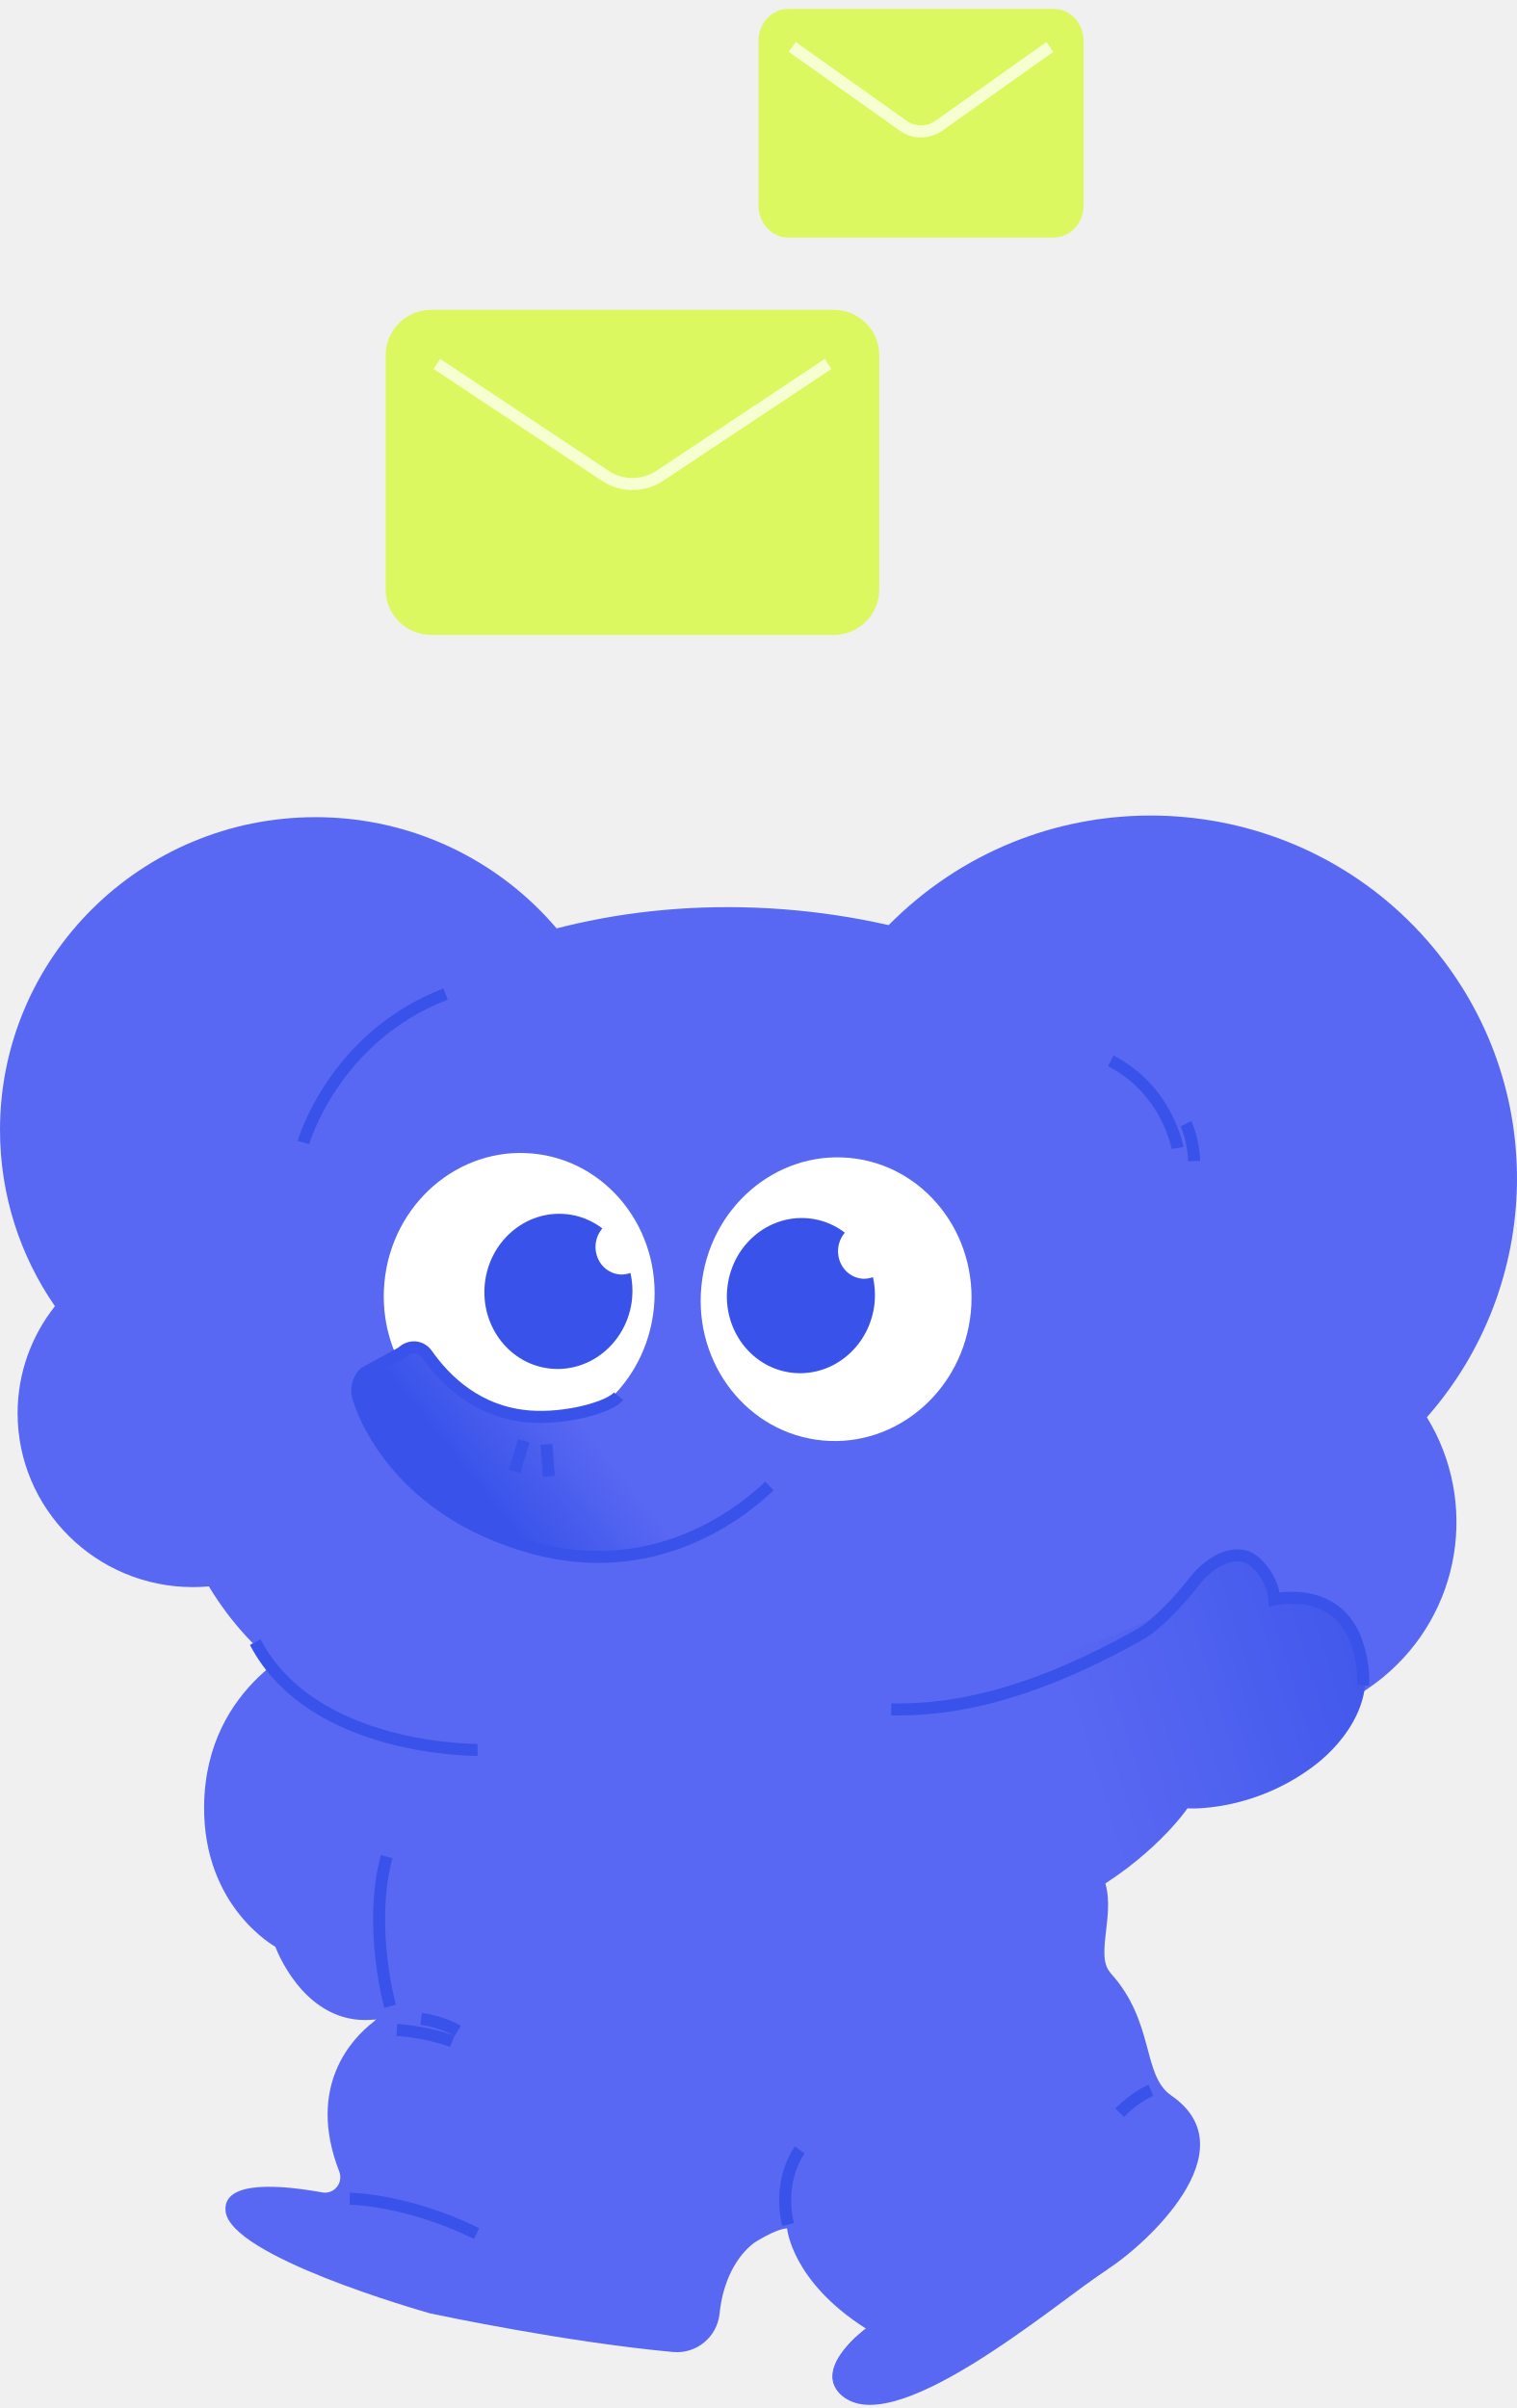
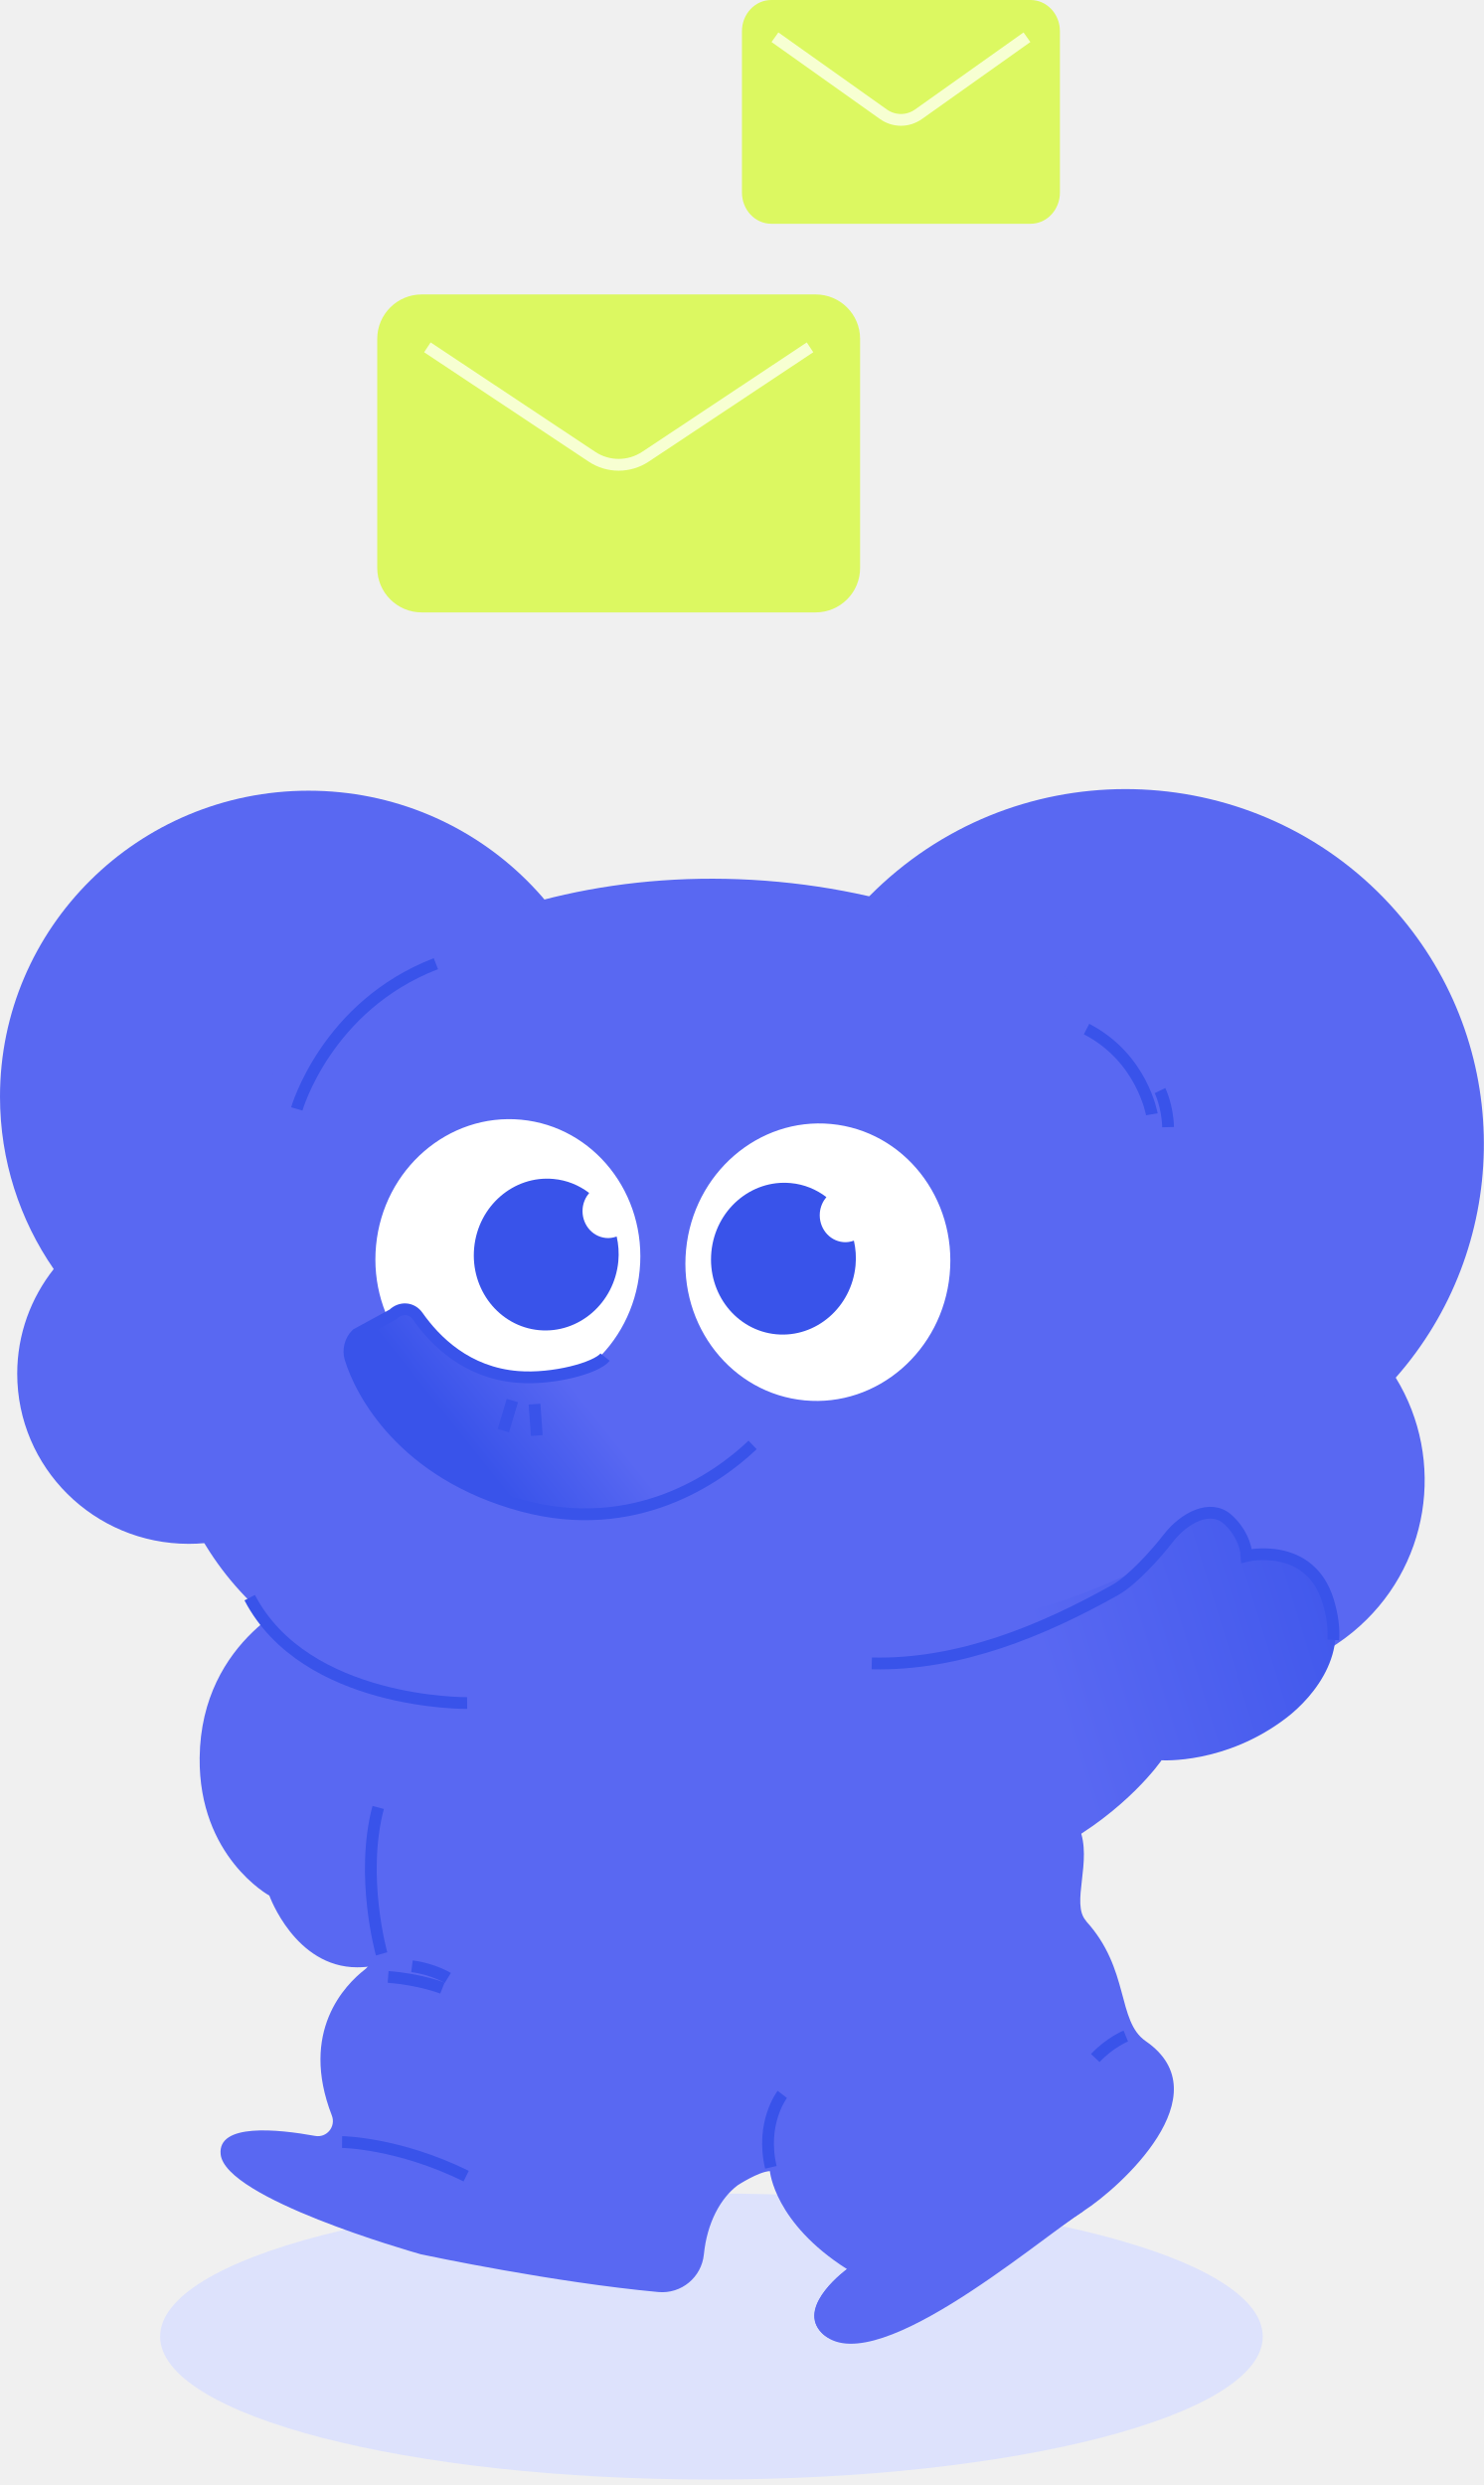
- <svg xmlns="http://www.w3.org/2000/svg" width="126" height="200" viewBox="0 0 126 200" fill="none">
-   <g clip-path="url(#clip0_881_5289)">
-     <path d="M92.225 163.839C90.88 162.361 92.814 158.726 91.636 155.936C91.476 155.564 91.289 152.087 90.901 151.984L96.349 132.383C96.134 132.329 23.184 135.614 22.97 135.669L33.567 158.568C33.144 158.671 32.34 160.176 32.202 160.581C31.897 161.489 30.982 164.602 31.46 166.629C31.578 167.124 31.398 167.639 30.989 167.956C29.305 169.261 25.409 173.227 28.175 180.354C28.542 181.295 27.752 182.278 26.754 182.092C23.566 181.515 18.471 180.993 18.735 183.652C19.116 187.398 34.808 191.879 35.674 192.126C35.702 192.133 35.723 192.14 35.751 192.147C36.464 192.298 47.034 194.531 55.899 195.349C57.861 195.528 59.573 194.092 59.767 192.154C60.037 189.48 61.167 187.391 62.636 186.284C62.636 186.284 64.41 185.123 65.374 185.082C65.374 185.082 65.734 189.473 71.924 193.404C71.924 193.404 67.758 196.428 69.616 198.641C73.636 203.445 87.914 191.102 92.038 188.449C95.053 186.511 103.883 178.594 97.284 174.045C94.824 172.347 95.947 167.935 92.218 163.853L92.225 163.839Z" fill="#5968F2" />
-     <path d="M25.846 136.328C25.846 136.328 17.071 139.744 16.953 149.984C16.863 158.409 22.872 161.688 22.872 161.688C22.872 161.688 25.049 167.777 30.33 167.777C34.281 167.777 36.423 165.062 36.547 162.011C36.672 158.959 34.233 153.722 34.233 153.722" fill="#5968F2" />
-     <path d="M52.392 93.849C52.392 79.499 40.665 67.871 26.2 67.871C11.734 67.871 0 79.499 0 93.849C0 99.278 1.684 104.323 4.561 108.488C2.627 110.941 1.462 114.02 1.462 117.374C1.462 125.353 7.985 131.82 16.032 131.82C23.358 131.82 29.402 126.459 30.427 119.477C42.883 117.47 52.399 106.763 52.399 93.842L52.392 93.849Z" fill="#5968F2" />
-     <path d="M119.007 78.654C108.291 65.83 89.113 64.043 76.18 74.675C63.246 85.3 61.444 104.316 72.166 117.14C76.221 121.999 81.496 125.264 87.179 126.879C87.283 130.494 88.538 134.102 91.047 137.105C97.007 144.239 107.667 145.228 114.862 139.318C121.412 133.937 122.805 124.707 118.514 117.711C128.156 106.77 128.655 90.207 119.007 78.654Z" fill="#5968F2" />
-     <path d="M105.914 110.975C105.935 110.804 105.962 110.639 105.976 110.467C107.425 92.963 89.057 77.321 64.965 75.513C41.129 73.733 20.627 86.166 18.783 103.374C15.935 107.223 14.174 111.876 13.966 116.934L13.911 118.26C13.335 132.129 24.557 143.798 38.974 144.334L80.193 145.853C94.609 146.382 106.766 135.572 107.349 121.703L107.404 120.377C107.543 117.078 107.002 113.903 105.921 110.969L105.914 110.975Z" fill="#5968F2" />
-     <path d="M54.315 108.599C54.938 102.119 50.431 96.393 44.25 95.809C38.069 95.225 32.554 100.005 31.932 106.486C31.31 112.966 35.816 118.692 41.997 119.276C48.178 119.859 53.693 115.079 54.315 108.599Z" fill="white" />
-     <path d="M80.638 108.962C81.261 102.482 76.754 96.756 70.574 96.172C64.393 95.589 58.877 100.369 58.255 106.849C57.633 113.329 62.139 119.055 68.32 119.639C74.501 120.222 80.016 115.442 80.638 108.962Z" fill="white" />
-     <path d="M51.449 105.848C50.236 105.732 49.356 104.611 49.474 103.34C49.523 102.831 49.73 102.385 50.029 102.027C49.169 101.374 48.143 100.942 47 100.838C43.617 100.522 40.602 103.134 40.263 106.68C39.923 110.226 42.39 113.36 45.766 113.676C49.148 113.992 52.163 111.381 52.503 107.835C52.572 107.106 52.517 106.398 52.364 105.725C52.073 105.828 51.761 105.883 51.435 105.848H51.449Z" fill="#3953EA" />
-     <path d="M71.591 106.2C70.378 106.083 69.498 104.963 69.616 103.692C69.664 103.183 69.872 102.736 70.17 102.379C69.311 101.726 68.285 101.293 67.141 101.19C63.759 100.874 60.744 103.485 60.404 107.032C60.065 110.578 62.532 113.712 65.908 114.028C69.29 114.344 72.305 111.732 72.645 108.186C72.714 107.458 72.658 106.75 72.506 106.076C72.215 106.179 71.903 106.234 71.577 106.2H71.591Z" fill="#3953EA" />
-     <path d="M98.498 93.334C98.498 93.334 99.135 94.633 99.184 96.44" stroke="#3953EA" stroke-miterlimit="10" />
-     <path d="M95.593 173.611C95.593 173.611 94.242 174.161 93.001 175.481" stroke="#3953EA" stroke-miterlimit="10" />
-     <path d="M38.024 168.684C38.024 168.684 36.783 167.921 34.981 167.688" stroke="#3953EA" stroke-miterlimit="10" />
-     <path d="M37.566 169.544C37.566 169.544 35.695 168.802 32.957 168.596" stroke="#3953EA" stroke-miterlimit="10" />
-     <path d="M65.457 184.759C64.563 180.986 66.427 178.566 66.427 178.566" stroke="#3953EA" stroke-miterlimit="10" />
-     <path d="M97.804 95.348C97.804 95.348 96.993 90.558 92.26 88.111" stroke="#3953EA" stroke-miterlimit="10" />
-     <path d="M25.201 94.895C25.201 94.895 27.697 86.153 37.012 82.559" stroke="#3953EA" stroke-miterlimit="10" />
-     <path d="M68.271 159.846C77.628 163.496 85.828 159.764 89.681 157.695C95.753 154.431 98.629 150.197 98.629 150.197C98.629 150.197 104.056 150.568 109.248 146.582C111.57 144.802 115.125 140.631 112.484 135.813C112.013 134.954 109.955 132.294 106.628 132.913C106.33 132.968 106.045 132.762 105.997 132.459C105.844 131.607 105.422 130.604 104.451 129.917C102.94 128.851 100.799 129.765 99.433 131.504C98.352 132.885 96.931 133.896 95.392 134.59C89.667 137.181 82.507 139.456 72.749 139.023" fill="url(#paint0_linear_881_5289)" />
-     <path d="M29.048 182.615C29.048 182.615 33.803 182.663 39.583 185.509" stroke="#3953EA" stroke-miterlimit="10" />
-     <path d="M39.666 145.339C39.666 145.339 25.957 145.504 21.202 136.391" stroke="#3953EA" stroke-miterlimit="10" />
-     <path d="M74.024 141.971C81.447 142.156 88.593 139.16 94.686 135.744C96.155 134.92 98.137 132.72 99.211 131.332C100.57 129.587 102.788 128.446 104.223 129.724C105.332 130.707 105.796 131.923 105.851 132.844C105.851 132.844 111.202 131.573 112.769 136.665C113.15 137.909 113.275 139.009 113.212 139.978" stroke="#3953EA" stroke-miterlimit="10" />
-     <path d="M63.904 123.422C60.883 126.309 53.875 131.154 44.352 128.59C34.205 125.855 30.622 118.928 29.755 116.062C29.54 115.354 29.748 114.55 30.275 114.028L33.38 112.337C34.011 111.712 34.96 111.774 35.459 112.481C36.956 114.612 39.646 117.313 43.978 117.649C46.965 117.883 50.638 116.894 51.38 115.966" fill="url(#paint1_linear_881_5289)" />
-     <path d="M63.904 123.422C60.883 126.309 53.875 131.154 44.352 128.59C34.205 125.855 30.622 118.928 29.755 116.062C29.54 115.354 29.748 114.55 30.275 114.028L33.38 112.337C34.011 111.712 34.96 111.774 35.459 112.481C36.956 114.612 39.646 117.313 43.978 117.649C46.965 117.883 50.638 116.894 51.38 115.966" stroke="#3953EA" stroke-miterlimit="10" />
-     <path d="M43.506 119.656L42.737 122.213" stroke="#3953EA" stroke-miterlimit="10" />
-     <path d="M45.385 119.959L45.579 122.626" stroke="#3953EA" stroke-miterlimit="10" />
-     <path d="M32.403 166.635C32.403 166.635 30.552 160.065 32.112 154.203" stroke="#3953EA" stroke-miterlimit="10" />
-     <path d="M71.924 193.404C71.924 193.404 67.835 196.366 69.616 198.641C72.846 202.758 87.914 191.102 92.038 188.449" fill="#5968F2" />
+ <svg xmlns="http://www.w3.org/2000/svg" width="126" height="211" viewBox="0 0 126 211" fill="none">
+   <ellipse cx="60.411" cy="198.392" rx="46.813" ry="12.146" fill="#DDE2FC" />
+   <g clip-path="url(#clip0_7_38)">
+     <path d="M92.225 163.105C90.88 161.627 92.814 157.992 91.636 155.202C91.476 154.83 91.289 151.353 90.901 151.25L96.349 131.65C96.134 131.595 23.184 134.88 22.97 134.935L33.567 157.834C33.144 157.937 32.34 159.442 32.202 159.847C31.897 160.755 30.982 163.868 31.46 165.895C31.578 166.39 31.398 166.905 30.989 167.222C29.305 168.527 25.409 172.493 28.175 179.62C28.542 180.561 27.752 181.544 26.754 181.358C23.566 180.781 18.471 180.259 18.735 182.918C19.116 186.664 34.808 191.145 35.674 191.392C35.702 191.399 35.723 191.406 35.751 191.413C36.464 191.564 47.034 193.798 55.899 194.615C57.861 194.794 59.573 193.358 59.767 191.42C60.037 188.746 61.167 186.657 62.636 185.551C62.636 185.551 64.41 184.389 65.374 184.348C65.374 184.348 65.734 188.739 71.924 192.67C71.924 192.67 67.758 195.694 69.616 197.907C73.636 202.711 87.914 190.368 92.038 187.715C95.053 185.777 103.883 177.86 97.284 173.311C94.824 171.613 95.947 167.201 92.218 163.119L92.225 163.105Z" fill="#5968F2" />
+     <path d="M25.846 135.594C25.846 135.594 17.071 139.01 16.953 149.25C16.863 157.676 22.872 160.954 22.872 160.954C22.872 160.954 25.049 167.043 30.33 167.043C34.281 167.043 36.423 164.328 36.547 161.277C36.672 158.225 34.233 152.989 34.233 152.989" fill="#5968F2" />
+     <path d="M52.392 93.115C52.392 78.766 40.665 67.138 26.2 67.138C11.734 67.138 0 78.766 0 93.115C0 98.545 1.684 103.589 4.561 107.754C2.627 110.207 1.462 113.286 1.462 116.64C1.462 124.619 7.985 131.086 16.032 131.086C23.358 131.086 29.402 125.725 30.427 118.743C42.883 116.736 52.399 106.029 52.399 93.109L52.392 93.115Z" fill="#5968F2" />
+     <path d="M119.007 77.92C108.291 65.096 89.113 63.309 76.179 73.941C63.246 84.566 61.444 103.582 72.166 116.406C76.221 121.265 81.496 124.53 87.179 126.145C87.283 129.76 88.537 133.368 91.047 136.371C97.007 143.505 107.667 144.494 114.862 138.584C121.412 133.203 122.805 123.973 118.514 116.977C128.156 106.036 128.655 89.473 119.007 77.92Z" fill="#5968F2" />
+     <path d="M105.914 110.242C105.935 110.07 105.962 109.905 105.976 109.733C107.425 92.229 89.057 76.587 64.965 74.78C41.129 73 20.627 85.432 18.783 102.641C15.935 106.489 14.174 111.142 13.966 116.2L13.911 117.527C13.335 131.395 24.557 143.065 38.974 143.601L80.193 145.12C94.609 145.649 106.766 134.838 107.349 120.97L107.404 119.643C107.543 116.345 107.002 113.169 105.921 110.235L105.914 110.242Z" fill="#5968F2" />
+     <path d="M54.315 107.864C54.938 101.384 50.431 95.657 44.251 95.074C38.07 94.49 32.554 99.27 31.932 105.75C31.31 112.23 35.816 117.957 41.997 118.54C48.178 119.124 53.693 114.344 54.315 107.864Z" fill="white" />
+     <path d="M80.638 108.228C81.261 101.748 76.754 96.022 70.574 95.438C64.393 94.855 58.877 99.635 58.255 106.115C57.633 112.595 62.139 118.321 68.32 118.905C74.501 119.488 80.016 114.708 80.638 108.228Z" fill="white" />
+     <path d="M51.449 105.115C50.236 104.998 49.356 103.878 49.474 102.606C49.523 102.098 49.73 101.651 50.029 101.294C49.169 100.641 48.143 100.208 47 100.105C43.617 99.789 40.602 102.4 40.263 105.946C39.923 109.493 42.391 112.626 45.766 112.943C49.148 113.259 52.163 110.647 52.503 107.101C52.572 106.373 52.517 105.665 52.364 104.991C52.073 105.094 51.761 105.149 51.435 105.115H51.449Z" fill="#3953EA" />
+     <path d="M71.591 105.465C70.378 105.349 69.498 104.228 69.616 102.957C69.664 102.448 69.872 102.002 70.17 101.644C69.311 100.991 68.285 100.558 67.141 100.455C63.759 100.139 60.744 102.751 60.404 106.297C60.065 109.843 62.532 112.977 65.908 113.293C69.29 113.609 72.305 110.998 72.645 107.452C72.714 106.723 72.658 106.015 72.506 105.342C72.215 105.445 71.903 105.5 71.577 105.465H71.591Z" fill="#3953EA" />
+     <path d="M98.498 92.6C98.498 92.6 99.135 93.899 99.184 95.706" stroke="#3953EA" stroke-miterlimit="10" />
+     <path d="M95.593 172.878C95.593 172.878 94.242 173.427 93.001 174.747" stroke="#3953EA" stroke-miterlimit="10" />
+     <path d="M38.024 167.95C38.024 167.95 36.783 167.187 34.981 166.954" stroke="#3953EA" stroke-miterlimit="10" />
+     <path d="M37.566 168.809C37.566 168.809 35.695 168.067 32.957 167.861" stroke="#3953EA" stroke-miterlimit="10" />
+     <path d="M65.457 184.025C64.563 180.252 66.427 177.833 66.427 177.833" stroke="#3953EA" stroke-miterlimit="10" />
+     <path d="M97.804 94.614C97.804 94.614 96.993 89.824 92.26 87.377" stroke="#3953EA" stroke-miterlimit="10" />
+     <path d="M25.201 94.16C25.201 94.16 27.697 85.418 37.012 81.824" stroke="#3953EA" stroke-miterlimit="10" />
+     <path d="M68.271 159.112C77.628 162.761 85.828 159.03 89.681 156.961C95.753 153.697 98.629 149.463 98.629 149.463C98.629 149.463 104.056 149.834 109.248 145.848C111.57 144.068 115.125 139.897 112.484 135.079C112.013 134.22 109.955 131.56 106.628 132.179C106.33 132.234 106.045 132.028 105.997 131.725C105.844 130.873 105.422 129.87 104.451 129.182C102.94 128.117 100.799 129.031 99.433 130.77C98.352 132.151 96.931 133.162 95.392 133.856C89.667 136.447 82.507 138.721 72.749 138.288" fill="url(#paint0_linear_7_38)" />
+     <path d="M29.048 181.881C29.048 181.881 33.803 181.929 39.583 184.774" stroke="#3953EA" stroke-miterlimit="10" />
+     <path d="M39.666 144.604C39.666 144.604 25.957 144.769 21.202 135.656" stroke="#3953EA" stroke-miterlimit="10" />
+     <path d="M74.024 141.237C81.447 141.422 88.593 138.426 94.685 135.01C96.155 134.185 98.137 131.986 99.211 130.598C100.57 128.852 102.788 127.712 104.223 128.99C105.332 129.973 105.796 131.189 105.851 132.11C105.851 132.11 111.202 130.839 112.769 135.931C113.15 137.175 113.275 138.275 113.212 139.244" stroke="#3953EA" stroke-miterlimit="10" />
+     <path d="M63.904 122.688C60.883 125.574 53.875 130.419 44.352 127.856C34.205 125.121 30.622 118.193 29.755 115.327C29.54 114.62 29.748 113.815 30.275 113.293L33.38 111.602C34.011 110.977 34.96 111.039 35.459 111.747C36.956 113.877 39.646 116.578 43.978 116.915C46.965 117.149 50.639 116.159 51.38 115.231" fill="url(#paint1_linear_7_38)" />
+     <path d="M63.904 122.688C60.883 125.574 53.875 130.419 44.352 127.856C34.205 125.121 30.622 118.193 29.755 115.327C29.54 114.62 29.748 113.815 30.275 113.293L33.38 111.602C34.011 110.977 34.96 111.039 35.459 111.747C36.956 113.877 39.646 116.578 43.978 116.915C46.965 117.149 50.639 116.159 51.38 115.231" stroke="#3953EA" stroke-miterlimit="10" />
+     <path d="M43.506 118.922L42.737 121.478" stroke="#3953EA" stroke-miterlimit="10" />
+     <path d="M45.385 119.224L45.579 121.891" stroke="#3953EA" stroke-miterlimit="10" />
+     <path d="M32.403 165.902C32.403 165.902 30.552 159.332 32.112 153.47" stroke="#3953EA" stroke-miterlimit="10" />
+     <path d="M71.924 192.67C71.924 192.67 67.834 195.632 69.616 197.907C72.846 202.024 87.914 190.368 92.038 187.715" fill="#5968F2" />
  </g>
-   <g clip-path="url(#clip1_881_5289)">
-     <path d="M69.251 25.734H35.814C33.725 25.734 32.032 27.422 32.032 29.503V48.965C32.032 51.047 33.725 52.734 35.814 52.734H69.251C71.339 52.734 73.032 51.047 73.032 48.965V29.503C73.032 27.422 71.339 25.734 69.251 25.734Z" fill="#DCF861" />
-     <path d="M36.289 30.227L50.261 39.512C51.635 40.429 53.429 40.429 54.809 39.512L68.781 30.227" stroke="#F7FFD2" stroke-miterlimit="10" />
+   <g clip-path="url(#clip1_7_38)">
+     <path d="M69.251 25H35.814C33.725 25 32.032 26.688 32.032 28.769V48.231C32.032 50.312 33.725 52 35.814 52H69.251C71.339 52 73.032 50.312 73.032 48.231V28.769C73.032 26.688 71.339 25 69.251 25Z" fill="#DCF861" />
+     <path d="M36.289 29.492L50.261 38.778C51.636 39.694 53.429 39.694 54.809 38.778L68.781 29.492" stroke="#F7FFD2" stroke-miterlimit="10" />
  </g>
-   <g clip-path="url(#clip2_881_5289)">
-     <path d="M87.51 0.734H65.49C64.115 0.734 63 1.922 63 3.387V17.082C63 18.547 64.115 19.734 65.49 19.734H87.51C88.885 19.734 90 18.547 90 17.082V3.387C90 1.922 88.885 0.734 87.51 0.734Z" fill="#DCF861" />
-     <path d="M65.803 3.896L75.004 10.431C75.909 11.076 77.091 11.076 77.999 10.431L87.2 3.896" stroke="#F7FFD2" stroke-miterlimit="10" />
+   <g clip-path="url(#clip2_7_38)">
+     <path d="M87.51 0H65.49C64.115 0 63 1.187 63 2.652V16.348C63 17.812 64.115 19 65.49 19H87.51C88.885 19 90 17.812 90 16.348V2.652C90 1.187 88.885 0 87.51 0Z" fill="#DCF861" />
+     <path d="M65.803 3.161L75.004 9.695C75.909 10.341 77.091 10.341 77.999 9.695L87.2 3.161" stroke="#F7FFD2" stroke-miterlimit="10" />
  </g>
  <defs>
-     <linearGradient id="paint0_linear_881_5289" x1="67.421" y1="152.687" x2="122.17" y2="135.705" gradientUnits="userSpaceOnUse">
+     <linearGradient id="paint0_linear_7_38" x1="67.421" y1="151.953" x2="122.17" y2="134.971" gradientUnits="userSpaceOnUse">
      <stop offset="0.41" stop-color="#5968F2" />
      <stop offset="1" stop-color="#3953EA" />
    </linearGradient>
-     <linearGradient id="paint1_linear_881_5289" x1="57.843" y1="110.337" x2="39.036" y2="125.358" gradientUnits="userSpaceOnUse">
+     <linearGradient id="paint1_linear_7_38" x1="57.843" y1="109.603" x2="39.036" y2="124.623" gradientUnits="userSpaceOnUse">
      <stop offset="0.51" stop-color="#5968F2" />
      <stop offset="0.93" stop-color="#3953EA" />
    </linearGradient>
-     <clipPath id="clip0_881_5289">
-       <rect width="126" height="132" fill="white" transform="translate(0 67.7344)" />
+     <clipPath id="clip0_7_38">
+       <rect width="126" height="132" fill="white" transform="translate(0 67)" />
    </clipPath>
-     <clipPath id="clip1_881_5289">
-       <rect width="41" height="27" fill="white" transform="translate(32.0323 25.7344)" />
+     <clipPath id="clip1_7_38">
+       <rect width="41" height="27" fill="white" transform="translate(32.0323 25)" />
    </clipPath>
-     <clipPath id="clip2_881_5289">
-       <rect width="27" height="19" fill="white" transform="translate(63 0.734375)" />
+     <clipPath id="clip2_7_38">
+       <rect width="27" height="19" fill="white" transform="translate(63)" />
    </clipPath>
  </defs>
</svg>
